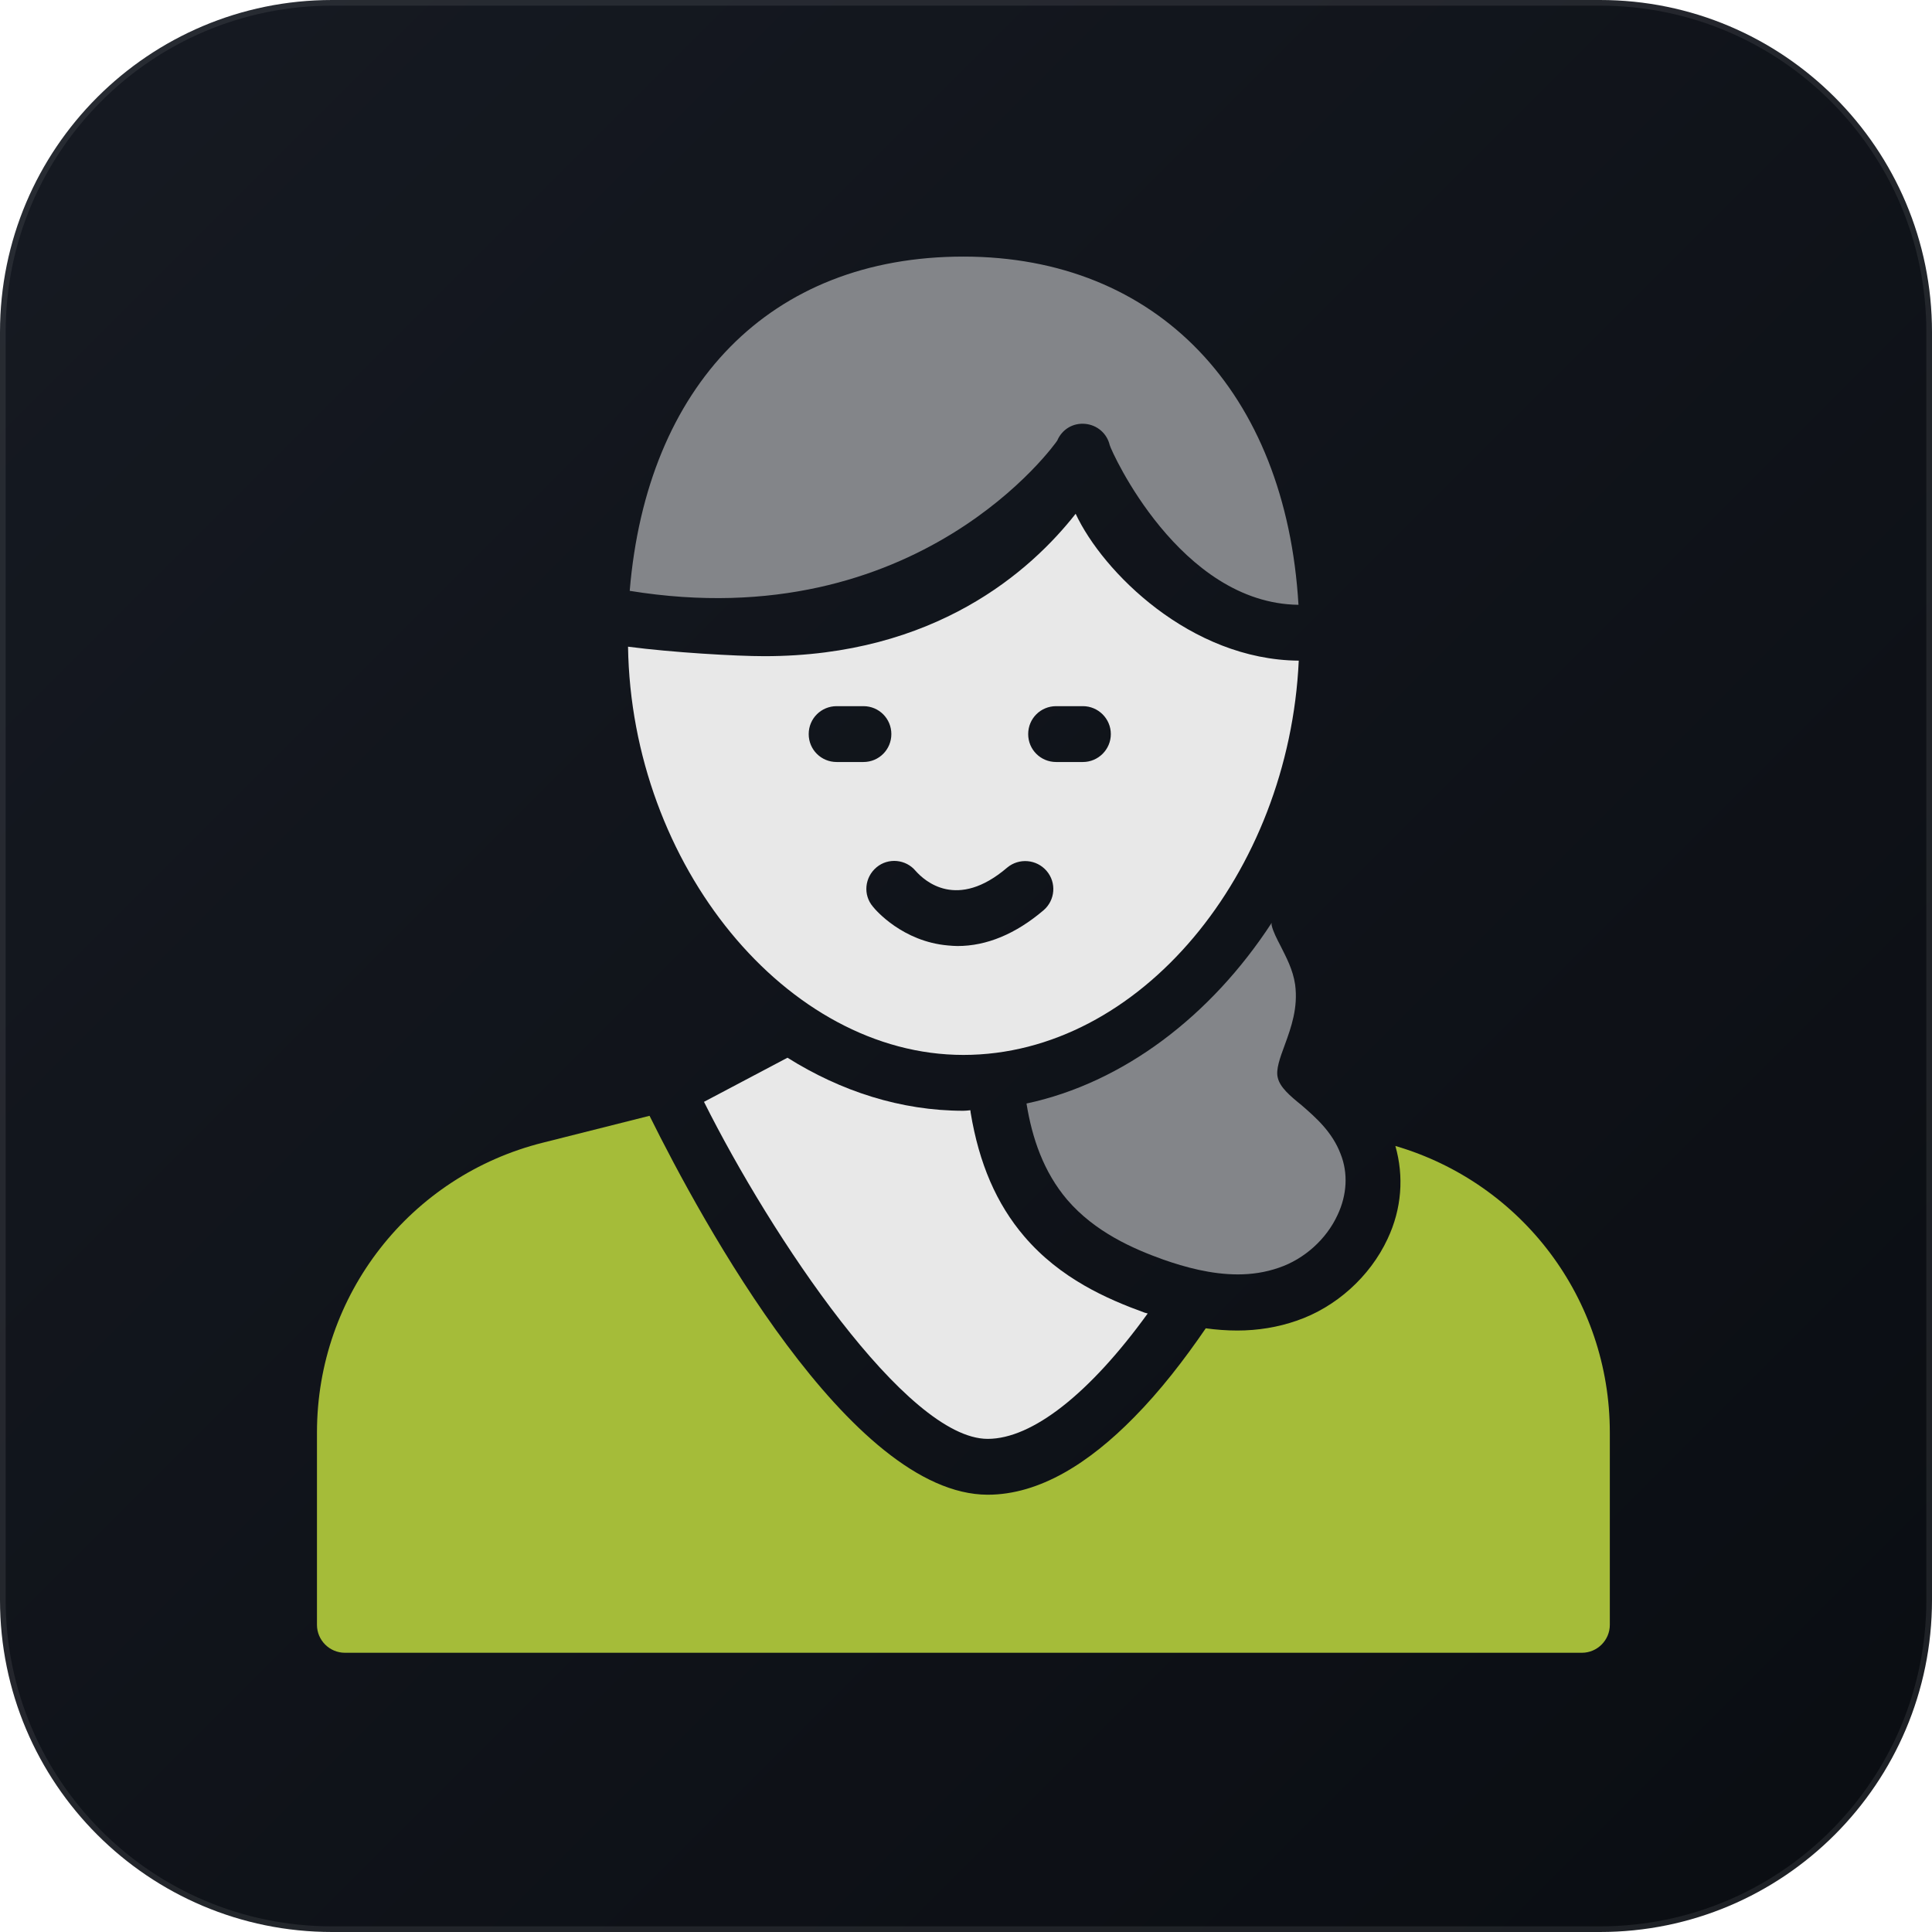
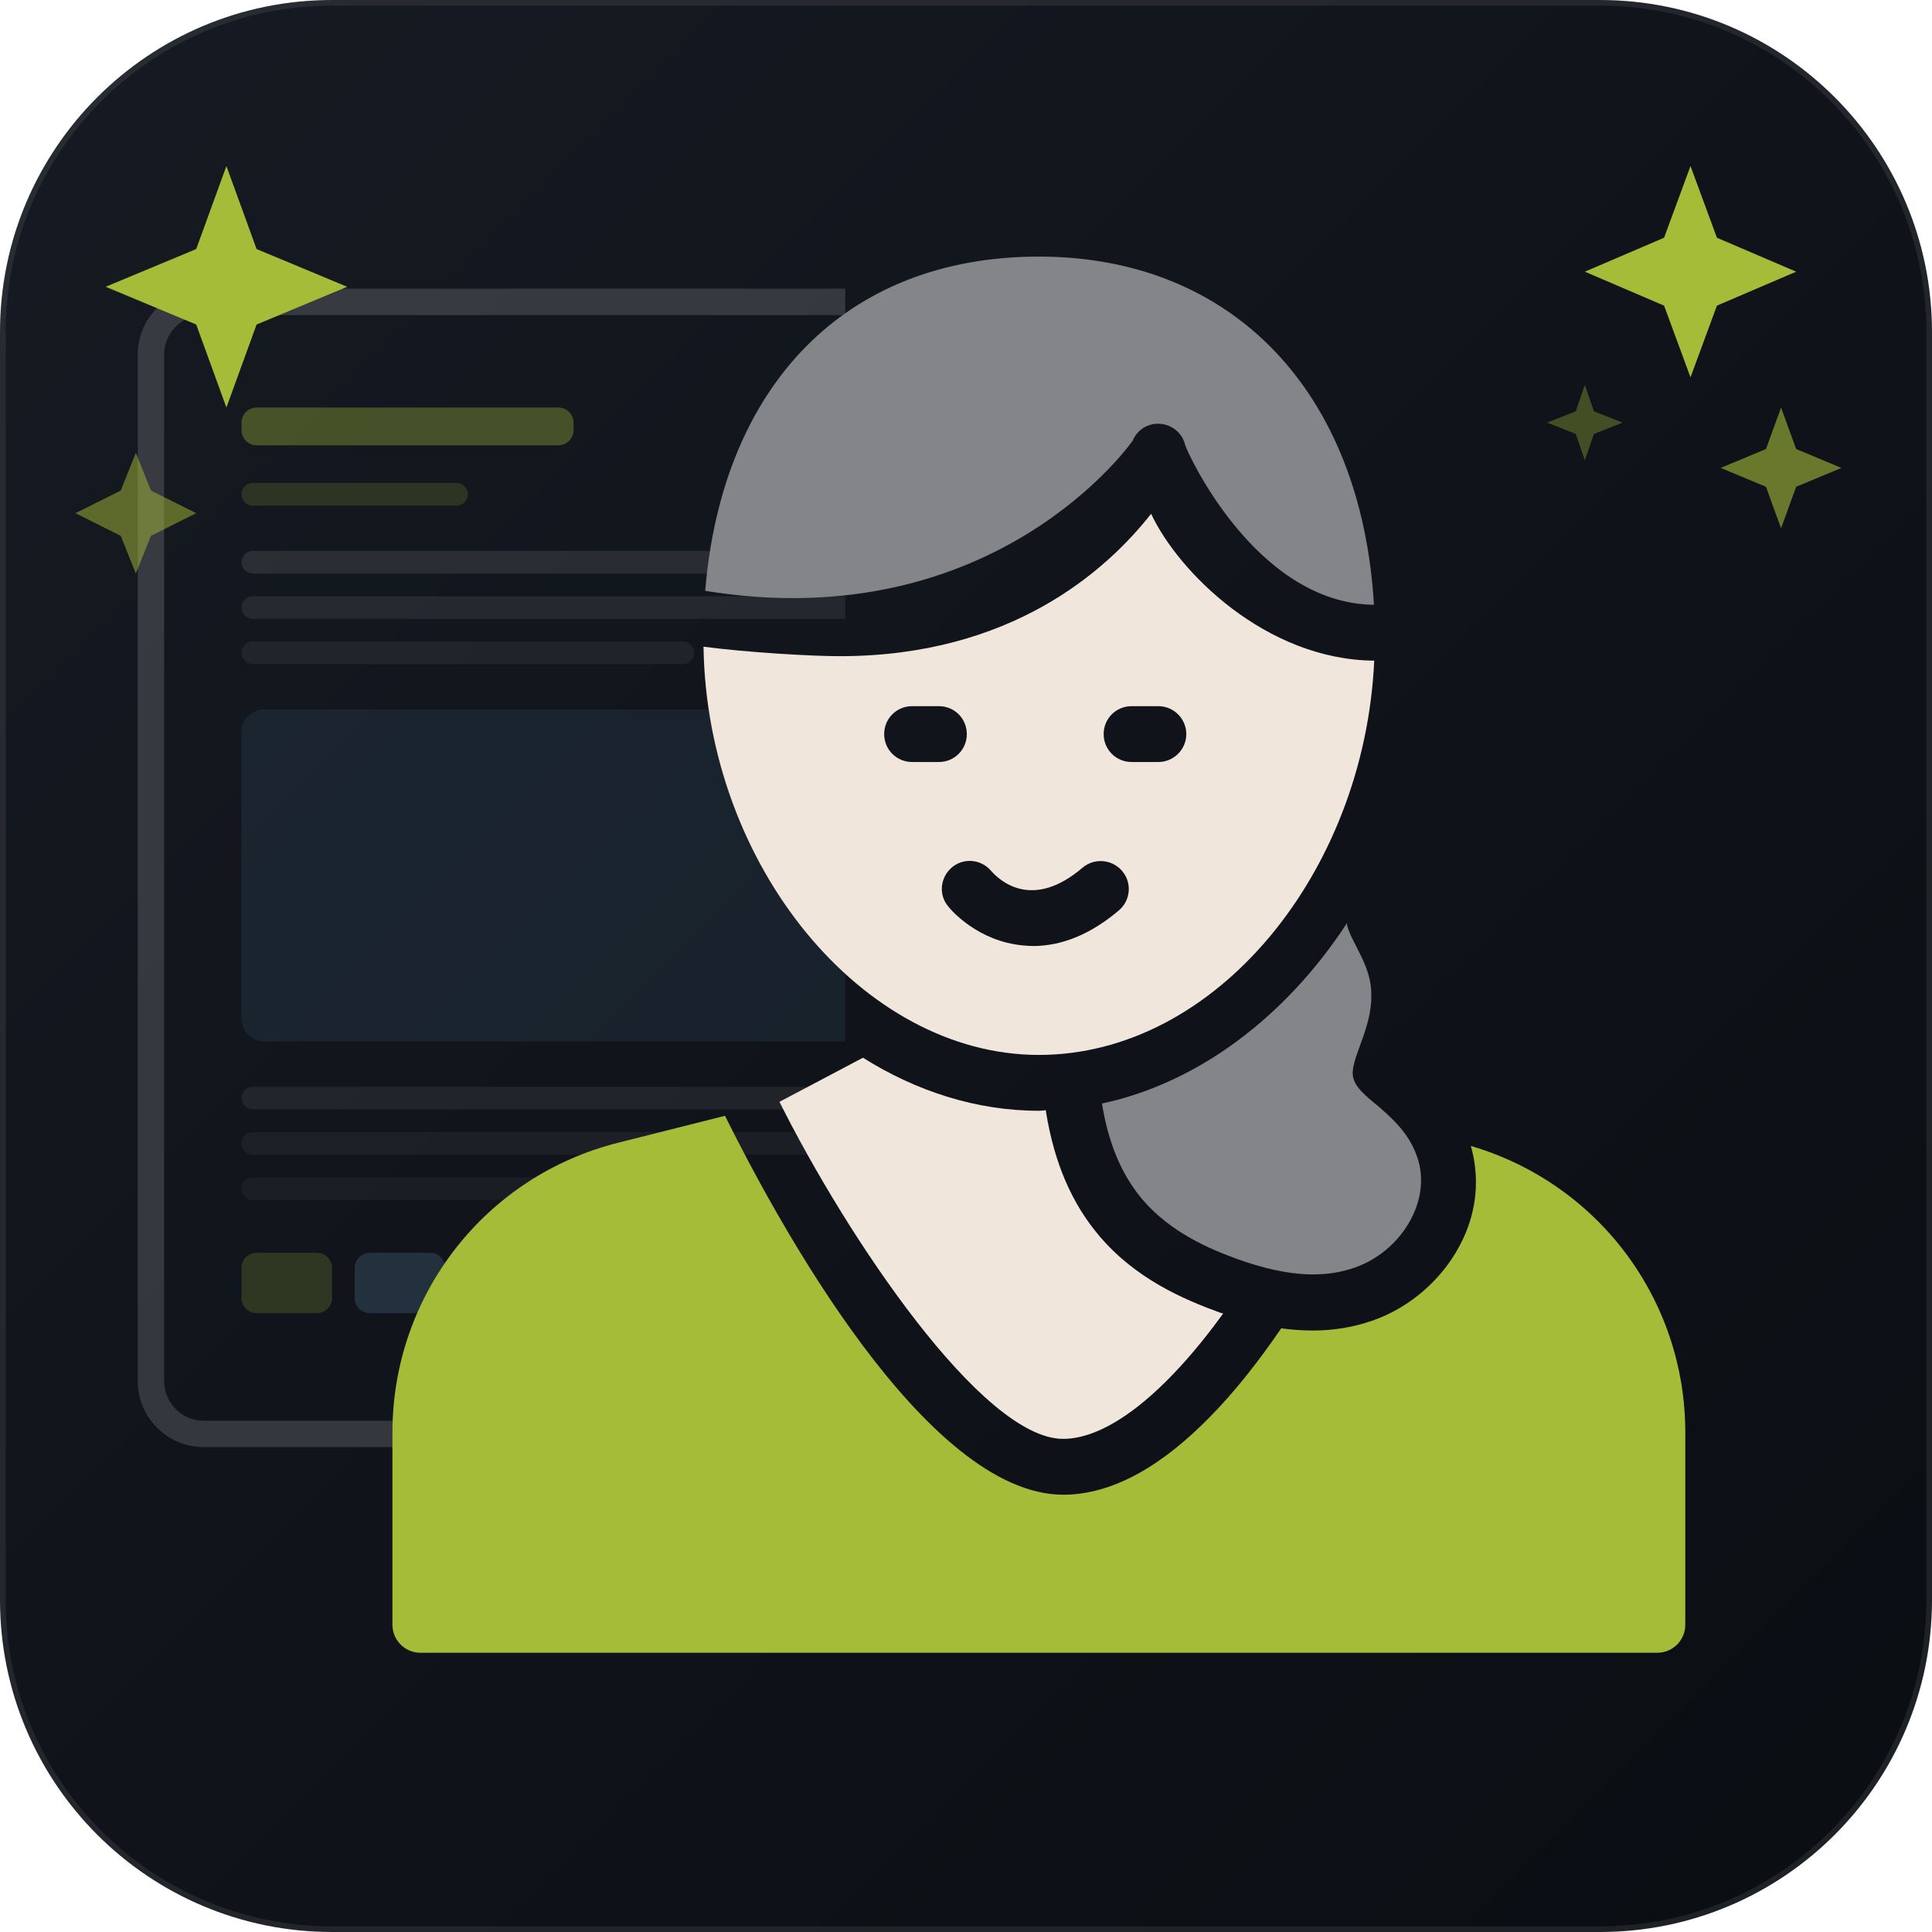
<svg xmlns="http://www.w3.org/2000/svg" viewBox="0 0 256 256">
  <defs>
    <linearGradient id="bg" x1="0" y1="0" x2="1" y2="1">
      <stop offset="0%" stop-color="#161A22" />
      <stop offset="100%" stop-color="#0A0D12" />
    </linearGradient>
+     <clipPath id="panelClip">
+       <rect x="0" y="0" width="112" height="256" />
+     </clipPath>
  </defs>
  <rect width="256" height="256" rx="44" fill="url(#bg)" />
  <rect width="256" height="256" rx="44" fill="none" stroke="rgba(255,255,255,0.08)" stroke-width="1.5" />
-   <g transform="translate(42, 34) scale(0.185)">
+   <g clip-path="url(#panelClip)">
+     <rect x="20" y="40" width="110" height="150" rx="7" fill="none" stroke="rgba(255,255,255,0.15)" stroke-width="3.5" />
+     <rect x="32" y="54" width="44" height="5" rx="2" fill="rgba(165,188,57,0.35)" />
+     <rect x="32" y="64" width="30" height="3" rx="1.5" fill="rgba(165,188,57,0.18)" />
+     <rect x="32" y="73" width="86" height="3" rx="1.5" fill="rgba(255,255,255,0.1)" />
+     <rect x="32" y="79" width="86" height="3" rx="1.5" fill="rgba(255,255,255,0.08)" />
+     <rect x="32" y="85" width="60" height="3" rx="1.5" fill="rgba(255,255,255,0.06)" />
+     <rect x="32" y="94" width="86" height="44" rx="3" fill="rgba(107,160,204,0.1)" />
+     <rect x="32" y="144" width="86" height="3" rx="1.5" fill="rgba(255,255,255,0.07)" />
+     <rect x="32" y="150" width="86" height="3" rx="1.5" fill="rgba(255,255,255,0.05)" />
+     <rect x="32" y="156" width="50" height="3" rx="1.5" fill="rgba(255,255,255,0.04)" />
+     <rect x="32" y="166" width="12" height="8" rx="2" fill="rgba(165,188,57,0.2)" />
+     <rect x="47" y="166" width="12" height="8" rx="2" fill="rgba(107,160,204,0.2)" />
+     <rect x="62" y="166" width="12" height="8" rx="2" fill="rgba(200,170,80,0.2)" />
+   </g>
+   <g transform="translate(52, 34) scale(0.185)">
    <path d="M530.2,131.8c3.4-8,11.2-12.8,20-12,8.6.8,15.6,6.8,17.6,15.2,1.2,4.6,50.2,113.4,135.2,114.4C694,97,602,0,463,0s-226.8,92.8-239,239.4c207,33.6,305.4-106.2,306.2-107.6h0Z" fill="#838589" />
    <path d="M926,842.2v137.8c0,11-9,20-20,20H20c-11,0-20-9-20-20v-137.8c0-98.4,66.6-183.8,162-207.6l76.2-19.2c37.6,75.8,143.8,271.2,242.2,271.4,37.2,0,72.8-22.8,104.8-55.4,18.6-18.8,35.8-41,51.4-63.8,7.2,1,14.8,1.6,22.6,1.6,14.8,0,29.2-2.4,42.4-7,28.2-9.6,52.6-31.6,65.2-58.6,10.2-21.6,11.8-44.8,5.6-66.6,90.8,26.6,153.6,109.61,153.6,205.2h0Z" fill="#A5BC39" />
    <path d="M688.2,588.2c-1.6-5.8,1.6-14.4,5-23.6,4.6-12.6,9.6-26.6,7.4-43.2-1.6-10.8-6.4-19.6-10.4-27.6-2.8-5.4-5.4-10.4-6.4-14.8-.2-.6,0-1.2,0-1.8-43.4,66.6-106.2,114.6-175.6,129.4,4,24.8,12.2,49,29.2,69,19.8,23,47,35,68.8,42.8,15.4,5.4,34.2,10.6,53.4,10.6,9.8,0,19.6-1.4,29.4-4.8,18.2-6.2,34-20.4,42-37.8,6.8-14.4,7.6-30,2.2-43.6-6-15.8-17.6-26-28-35-8.39-6.79-15.4-12.79-17-19.59h0Z" fill="#838589" />
-     <path d="M595,757c-41.4,57.2-82.6,89.8-114.6,89.8-58.2,0-155-145-203.2-241.4l59.8-31.6c38.2,24,81.2,38,126,38,1.6,0,3.2-.2,5-.4l.2,1.8c6,36.2,18.4,65.2,38.4,88.6,25.8,30.2,59.2,44.8,86.2,54.6.6.2,1.4.39,2.2.59h0Z" fill="#e8e8e8" />
-     <path d="M543.4,184.2c-32.2,41-100.6,102-223,102-20.2,0-65.6-2.6-97.6-6.8,2.4,156.4,113.8,292.4,240.2,292.4s233.2-130.2,240.2-282.4c-77.59-.6-140.39-63.6-159.8-105.2h0ZM372.2,362c-11,0-20-8.8-20-20s9-20,20-20h19.2c11.2,0,20,9,20,20s-8.8,20-20,20h-19.2ZM520.4,468.2c-20,17-40.8,25.6-61.6,25.6-2.2,0-4.4-.2-6.8-.4-32.4-2.8-51.8-25.2-53.8-27.8-7.2-8.4-6-21,2.6-28.2,8.4-7,21-5.8,28,2.6,6.4,7.2,29.6,28.4,65.6-2.4,8.4-7,21-6,28.2,2.4,7.2,8.39,6.2,21-2.2,28.2h0ZM548.6,362h-19.2c-11,0-20-8.8-20-20s9-20,20-20h19.2c11,0,20,9,20,20s-9,20-20,20Z" fill="#e8e8e8" />
+     <path d="M595,757c-41.4,57.2-82.6,89.8-114.6,89.8-58.2,0-155-145-203.2-241.4l59.8-31.6c38.2,24,81.2,38,126,38,1.6,0,3.2-.2,5-.4l.2,1.8c6,36.2,18.4,65.2,38.4,88.6,25.8,30.2,59.2,44.8,86.2,54.6.6.2,1.4.39,2.2.59h0Z" fill="#f0e6dc" />
+     <path d="M543.4,184.2c-32.2,41-100.6,102-223,102-20.2,0-65.6-2.6-97.6-6.8,2.4,156.4,113.8,292.4,240.2,292.4s233.2-130.2,240.2-282.4c-77.59-.6-140.39-63.6-159.8-105.2h0ZM372.2,362c-11,0-20-8.8-20-20s9-20,20-20h19.2c11.2,0,20,9,20,20s-8.8,20-20,20h-19.2ZM520.4,468.2c-20,17-40.8,25.6-61.6,25.6-2.2,0-4.4-.2-6.8-.4-32.4-2.8-51.8-25.2-53.8-27.8-7.2-8.4-6-21,2.6-28.2,8.4-7,21-5.8,28,2.6,6.4,7.2,29.6,28.4,65.6-2.4,8.4-7,21-6,28.2,2.4,7.2,8.39,6.2,21-2.2,28.2h0ZM548.6,362h-19.2c-11,0-20-8.8-20-20s9-20,20-20h19.2c11,0,20,9,20,20s-9,20-20,20Z" fill="#f0e6dc" />
+   </g>
+   <g transform="translate(30, 38)">
+     <path d="M0 -16 L4 -5 L16 0 L4 5 L0 16 L-4 5 L-16 0 L-4 -5 Z" fill="#A5BC39" />
+   </g>
+   <g transform="translate(18, 68)">
+     <path d="M0 -8 L2 -3 L8 0 L2 3 L0 8 L-2 3 L-8 0 L-2 -3 Z" fill="#A5BC39" opacity="0.5" />
+   </g>
+   <g transform="translate(224, 36)">
+     <path d="M0 -14 L3.5 -4.5 L14 0 L3.5 4.5 L0 14 L-3.5 4.5 L-14 0 L-3.5 -4.5 Z" fill="#A5BC39" />
+   </g>
+   <g transform="translate(236, 62)">
+     <path d="M0 -8 L2 -2.5 L8 0 L2 2.5 L0 8 L-2 2.5 L-8 0 L-2 -2.5 Z" fill="#A5BC39" opacity="0.6" />
+   </g>
+   <g transform="translate(210, 56)">
+     <path d="M0 -5 L1.2 -1.5 L5 0 L1.2 1.5 L0 5 L-1.2 1.5 L-5 0 L-1.2 -1.5 Z" fill="#A5BC39" opacity="0.35" />
  </g>
</svg>
